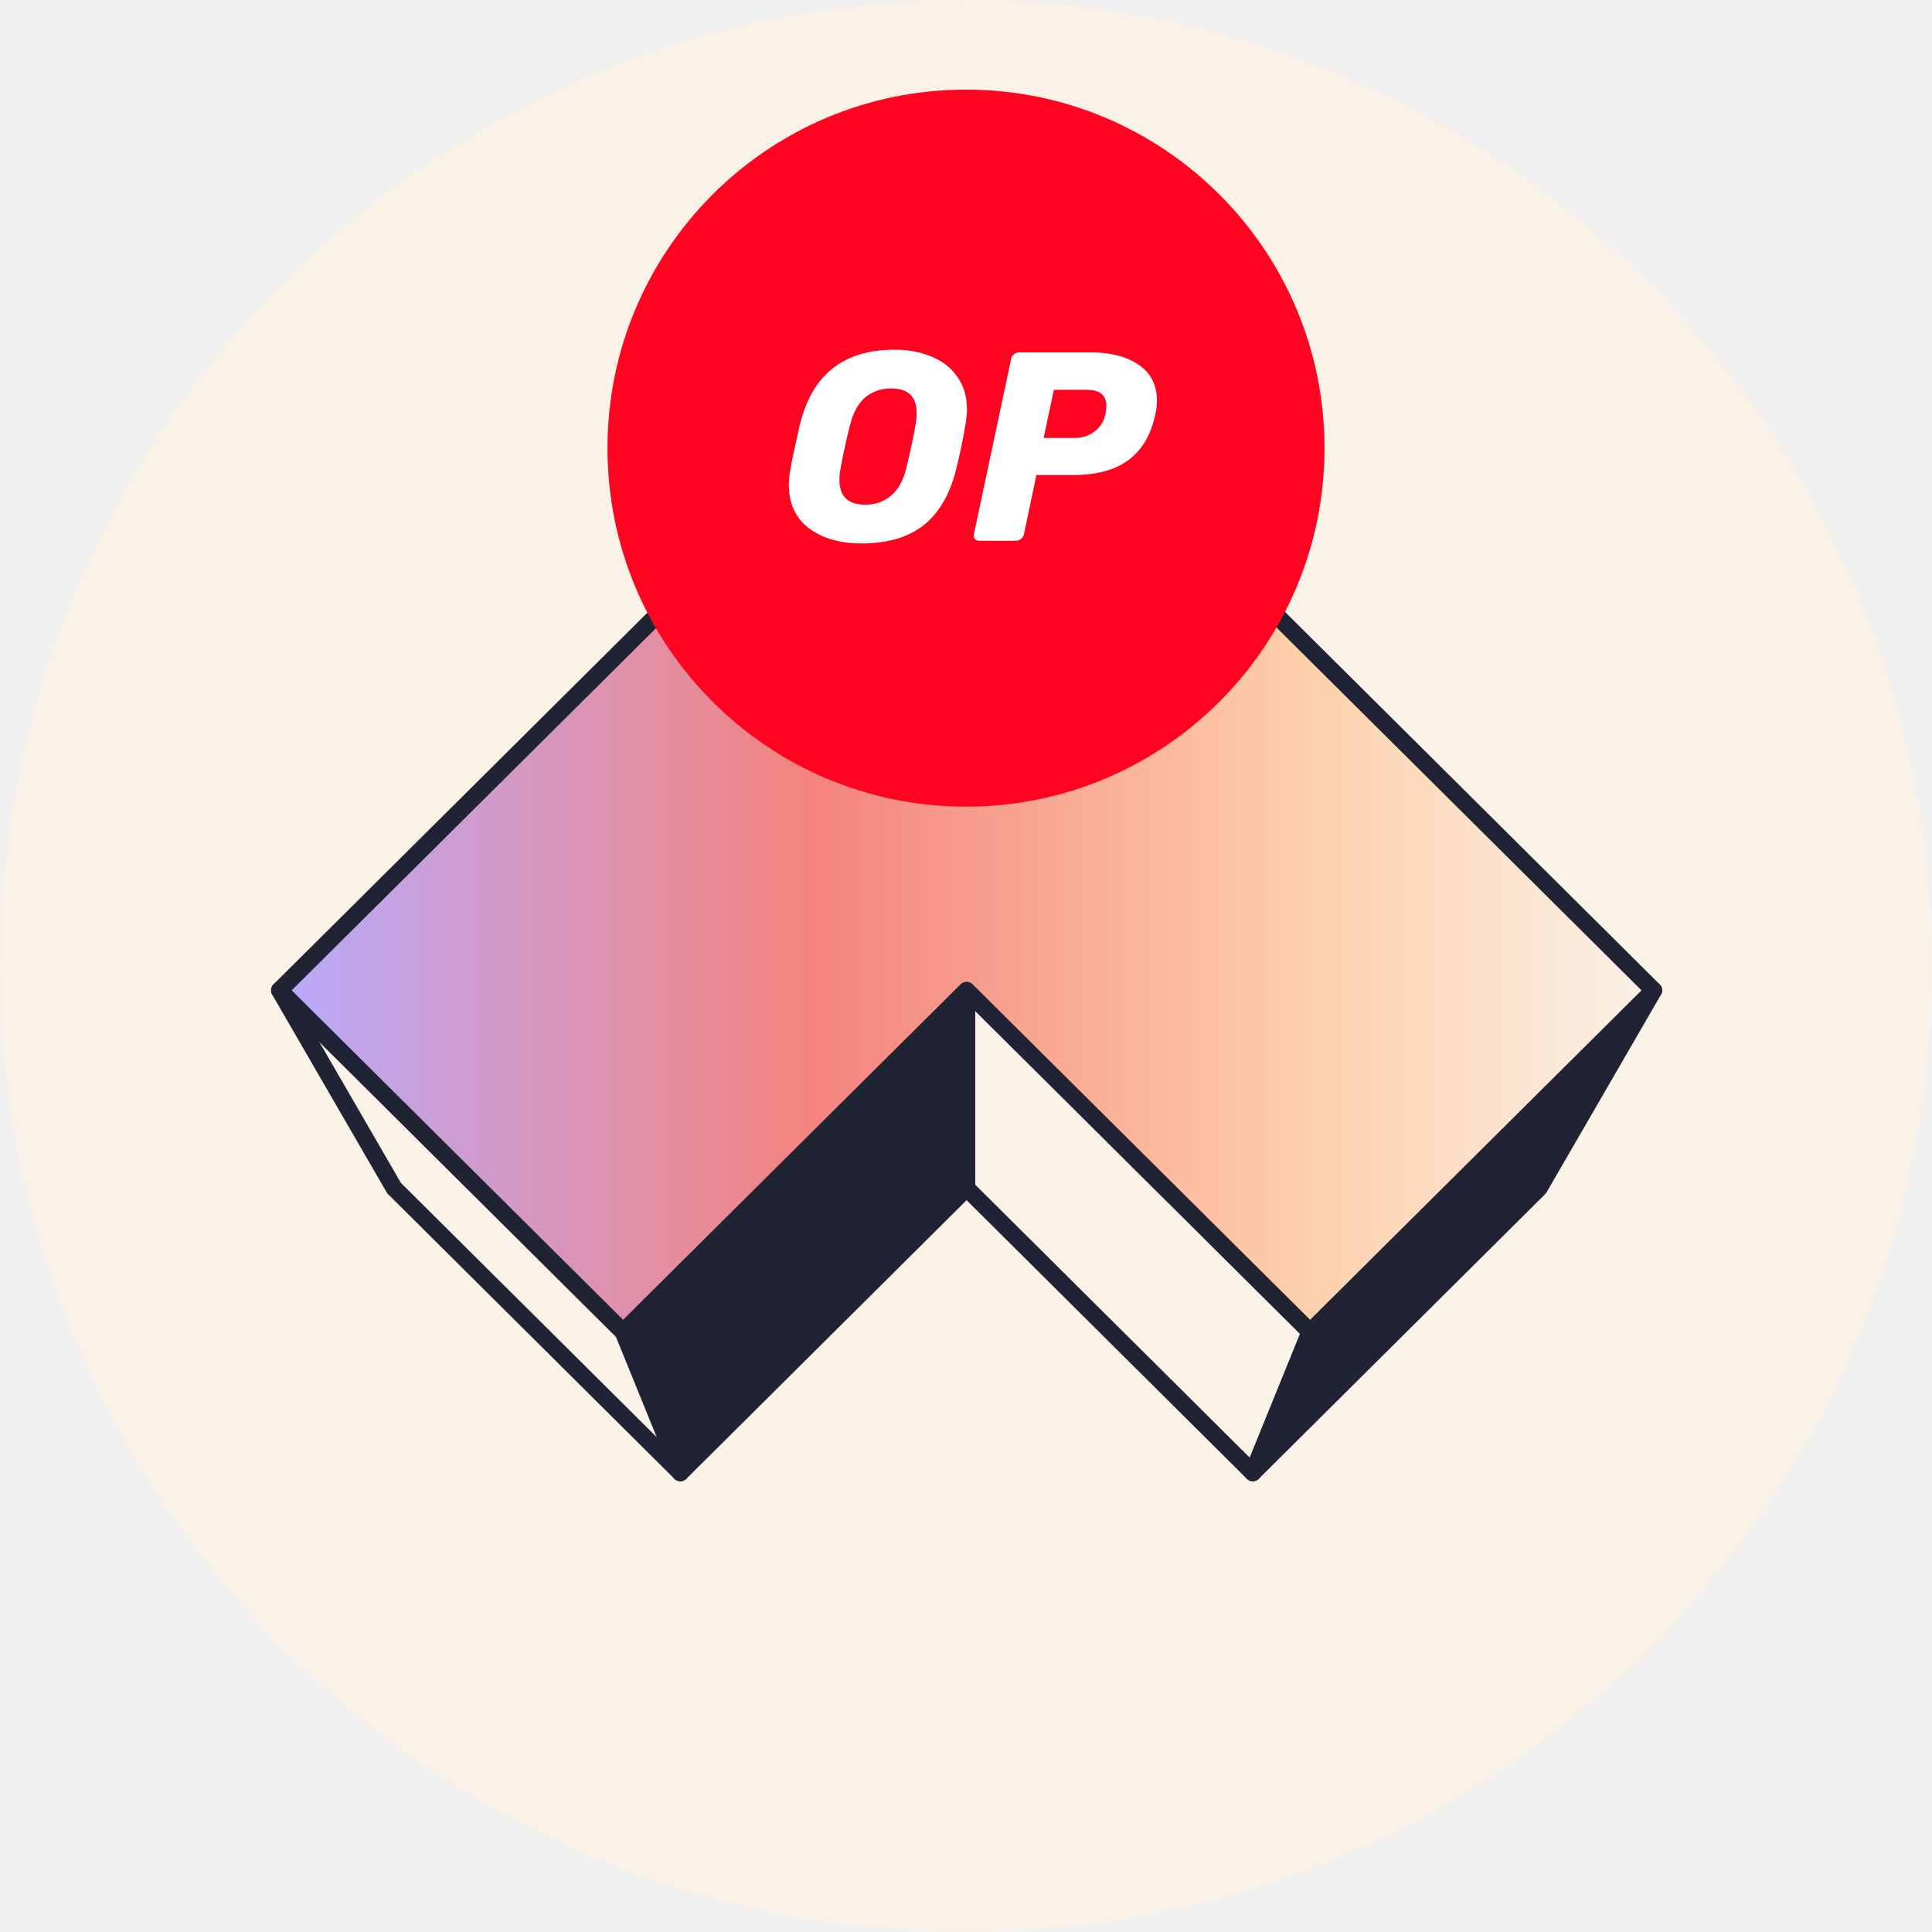
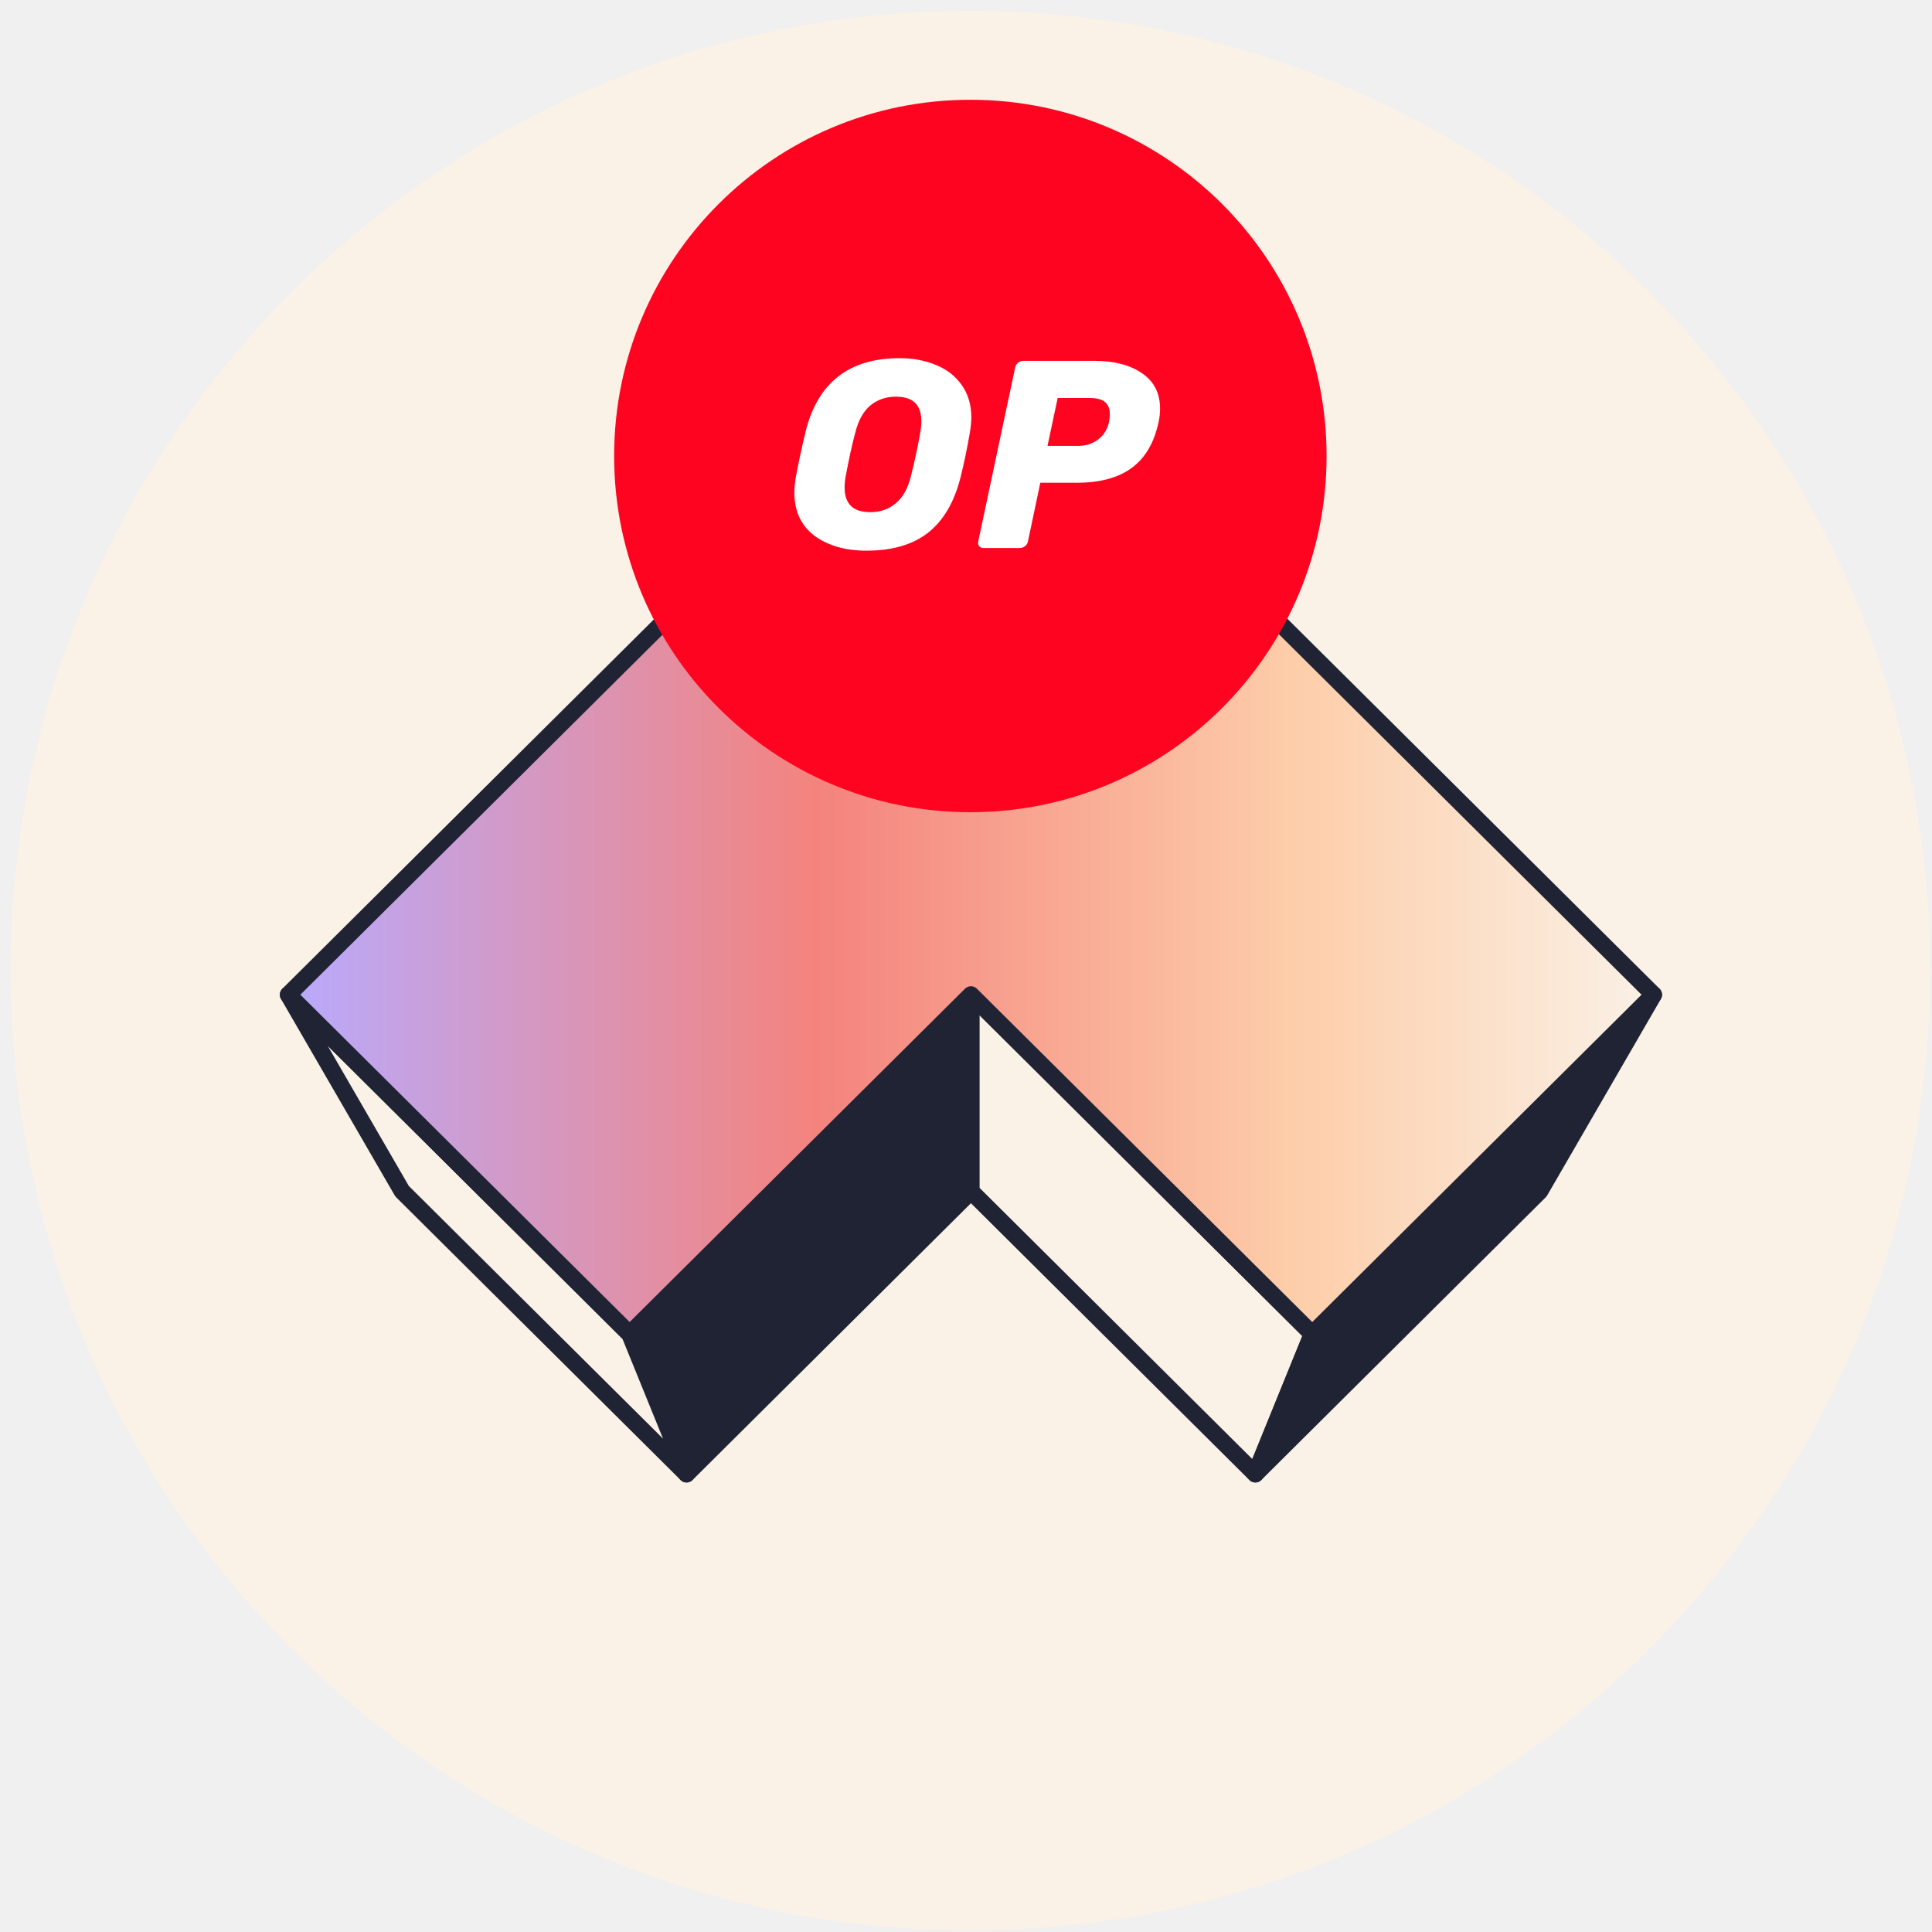
- <svg xmlns="http://www.w3.org/2000/svg" width="194" height="194" viewBox="0 0 194 194" fill="none">
-   <circle cx="97" cy="97" r="97" fill="#FAF1E7" />
-   <path d="M154.547 119.309L97.06 62.162L39.572 119.309L68.316 147.882L97.06 119.309L125.803 147.882L154.547 119.309Z" fill="white" />
-   <path d="M97.06 119.308L125.804 147.885L131.552 133.734L97.06 99.446L97.06 119.308Z" fill="#FAF1E7" stroke="#1F2333" stroke-width="1.713" stroke-linejoin="round" />
-   <path d="M154.551 119.302L125.804 147.876L131.553 133.734L166.045 99.446L154.551 119.302Z" fill="#1F2333" stroke="#1F2333" stroke-width="1.713" stroke-linejoin="round" />
-   <path d="M97.06 119.308L68.316 147.885L62.567 133.734L97.06 99.446L97.06 119.308Z" fill="#1F2333" stroke="#1F2333" stroke-width="1.713" stroke-linejoin="round" />
-   <path d="M39.568 119.302L68.316 147.876L62.567 133.734L28.074 99.446L39.568 119.302Z" fill="#FAF1E7" stroke="#1F2333" stroke-width="1.713" stroke-linejoin="round" />
-   <path d="M166.045 99.444L97.06 30.868L28.074 99.444L62.567 133.732L97.06 99.444L131.552 133.732L166.045 99.444Z" fill="url(#paint0_linear_5043_60906)" stroke="#1F2333" stroke-width="1.713" stroke-linejoin="round" />
-   <g clip-path="url(#clip0_5043_60906)">
-     <path d="M97 81C116.882 81 133 64.882 133 45C133 25.118 116.882 9 97 9C77.118 9 61 25.118 61 45C61 64.882 77.118 81 97 81Z" fill="#FF0420" />
-     <path d="M86.507 54.568C84.364 54.568 82.607 54.064 81.238 53.055C79.887 52.028 79.212 50.569 79.212 48.678C79.212 48.282 79.257 47.795 79.347 47.219C79.581 45.922 79.915 44.364 80.347 42.544C81.572 37.591 84.733 35.114 89.831 35.114C91.218 35.114 92.461 35.348 93.559 35.816C94.658 36.267 95.523 36.951 96.153 37.87C96.784 38.771 97.099 39.852 97.099 41.112C97.099 41.491 97.054 41.968 96.964 42.544C96.694 44.148 96.37 45.706 95.991 47.219C95.361 49.687 94.271 51.533 92.722 52.758C91.173 53.965 89.101 54.568 86.507 54.568ZM86.885 50.677C87.894 50.677 88.75 50.38 89.453 49.786C90.173 49.191 90.686 48.282 90.993 47.057C91.407 45.364 91.722 43.886 91.938 42.626C92.01 42.247 92.046 41.86 92.046 41.464C92.046 39.824 91.191 39.005 89.48 39.005C88.471 39.005 87.606 39.302 86.885 39.896C86.183 40.491 85.679 41.401 85.373 42.626C85.048 43.832 84.724 45.309 84.4 47.057C84.328 47.417 84.292 47.795 84.292 48.191C84.292 49.849 85.156 50.677 86.885 50.677Z" fill="white" />
-     <path d="M98.34 54.298C98.141 54.298 97.988 54.235 97.88 54.109C97.79 53.965 97.763 53.803 97.799 53.623L101.528 36.06C101.564 35.861 101.663 35.699 101.825 35.573C101.987 35.447 102.158 35.384 102.338 35.384H109.526C111.525 35.384 113.128 35.798 114.335 36.627C115.56 37.456 116.173 38.654 116.173 40.221C116.173 40.671 116.119 41.139 116.011 41.626C115.56 43.697 114.651 45.228 113.282 46.219C111.931 47.21 110.075 47.705 107.715 47.705H104.068L102.825 53.623C102.789 53.821 102.69 53.983 102.528 54.109C102.366 54.235 102.194 54.298 102.014 54.298H98.34ZM107.905 43.977C108.661 43.977 109.319 43.769 109.877 43.355C110.453 42.941 110.832 42.346 111.012 41.572C111.066 41.265 111.093 40.995 111.093 40.761C111.093 40.239 110.94 39.842 110.634 39.572C110.327 39.284 109.805 39.14 109.066 39.14H105.824L104.797 43.977H107.905Z" fill="white" />
+ <svg xmlns="http://www.w3.org/2000/svg" width="105" height="105" viewBox="0 0 105 105" fill="none">
+   <circle cx="52.737" cy="52.746" r="52.163" fill="#FAF1E7" />
+   <path d="M83.684 64.743L52.769 34.011L21.854 64.743L37.312 80.109L52.769 64.743L68.226 80.109L83.684 64.743Z" fill="white" />
+   <path d="M52.769 64.743L68.226 80.11L71.318 72.501L52.769 54.062L52.769 64.743Z" fill="#FAF1E7" stroke="#1F2333" stroke-width="0.921" stroke-linejoin="round" />
+   <path d="M83.686 64.74L68.227 80.106L71.318 72.501L89.867 54.062L83.686 64.74Z" fill="#1F2333" stroke="#1F2333" stroke-width="0.921" stroke-linejoin="round" />
+   <path d="M52.769 64.743L37.312 80.11L34.22 72.501L52.769 54.062L52.769 64.743Z" fill="#1F2333" stroke="#1F2333" stroke-width="0.921" stroke-linejoin="round" />
+   <path d="M21.852 64.74L37.311 80.106L34.22 72.501L15.671 54.062L21.852 64.74Z" fill="#FAF1E7" stroke="#1F2333" stroke-width="0.921" stroke-linejoin="round" />
+   <path d="M89.867 54.06L52.769 17.183L15.671 54.06L34.22 72.499L52.769 54.061L71.318 72.499L89.867 54.06Z" fill="url(#paint0_linear_6735_295816)" stroke="#1F2333" stroke-width="0.921" stroke-linejoin="round" />
+   <g clip-path="url(#clip0_6735_295816)">
+     <path d="M52.737 44.142C63.429 44.142 72.097 35.474 72.097 24.782C72.097 14.091 63.429 5.423 52.737 5.423C42.045 5.423 33.377 14.091 33.377 24.782C33.377 35.474 42.045 44.142 52.737 44.142Z" fill="#FF0420" />
+     <path d="M47.094 29.928C45.941 29.928 44.997 29.657 44.261 29.114C43.534 28.562 43.171 27.777 43.171 26.76C43.171 26.547 43.195 26.286 43.244 25.976C43.37 25.278 43.549 24.44 43.781 23.462C44.44 20.798 46.14 19.466 48.882 19.466C49.627 19.466 50.296 19.592 50.887 19.844C51.478 20.086 51.943 20.454 52.282 20.948C52.621 21.433 52.79 22.014 52.79 22.692C52.79 22.895 52.766 23.152 52.718 23.462C52.572 24.324 52.398 25.162 52.194 25.976C51.855 27.303 51.269 28.296 50.436 28.954C49.603 29.603 48.489 29.928 47.094 29.928ZM47.298 27.835C47.84 27.835 48.3 27.676 48.678 27.356C49.066 27.036 49.342 26.547 49.506 25.889C49.729 24.978 49.899 24.183 50.015 23.506C50.054 23.302 50.073 23.094 50.073 22.881C50.073 21.999 49.613 21.558 48.693 21.558C48.15 21.558 47.685 21.718 47.298 22.038C46.92 22.358 46.649 22.847 46.484 23.506C46.31 24.154 46.135 24.949 45.961 25.889C45.922 26.082 45.903 26.286 45.903 26.499C45.903 27.39 46.368 27.835 47.298 27.835Z" fill="white" />
+     <path d="M53.457 29.783C53.351 29.783 53.268 29.749 53.21 29.681C53.162 29.603 53.147 29.516 53.167 29.419L55.172 19.975C55.191 19.868 55.245 19.781 55.332 19.713C55.419 19.645 55.511 19.611 55.608 19.611H59.473C60.548 19.611 61.41 19.834 62.059 20.28C62.718 20.725 63.047 21.369 63.047 22.212C63.047 22.454 63.018 22.706 62.96 22.968C62.718 24.082 62.229 24.905 61.493 25.438C60.766 25.971 59.768 26.237 58.499 26.237H56.538L55.869 29.419C55.85 29.526 55.797 29.613 55.71 29.681C55.622 29.749 55.53 29.783 55.434 29.783H53.457ZM58.601 24.232C59.008 24.232 59.361 24.121 59.662 23.898C59.972 23.675 60.175 23.355 60.272 22.939C60.301 22.774 60.316 22.629 60.316 22.503C60.316 22.222 60.233 22.009 60.069 21.863C59.904 21.709 59.623 21.631 59.226 21.631H57.482L56.93 24.232H58.601Z" fill="white" />
  </g>
  <defs>
-     <linearGradient id="paint0_linear_5043_60906" x1="166.044" y1="82.299" x2="28.074" y2="82.299" gradientUnits="userSpaceOnUse">
+     <linearGradient id="paint0_linear_6735_295816" x1="89.866" y1="44.841" x2="15.671" y2="44.841" gradientUnits="userSpaceOnUse">
      <stop stop-color="#FAF1E7" />
      <stop offset="0.26" stop-color="#FDCEAA" />
      <stop offset="0.612" stop-color="#F4837D" />
      <stop offset="1" stop-color="#B9AAFD" />
    </linearGradient>
-     <clipPath id="clip0_5043_60906">
-       <rect width="72" height="72" fill="white" transform="translate(61 9)" />
+     <clipPath id="clip0_6735_295816">
+       <rect width="38.719" height="38.719" fill="white" transform="translate(33.3774 5.42297)" />
    </clipPath>
  </defs>
</svg>
